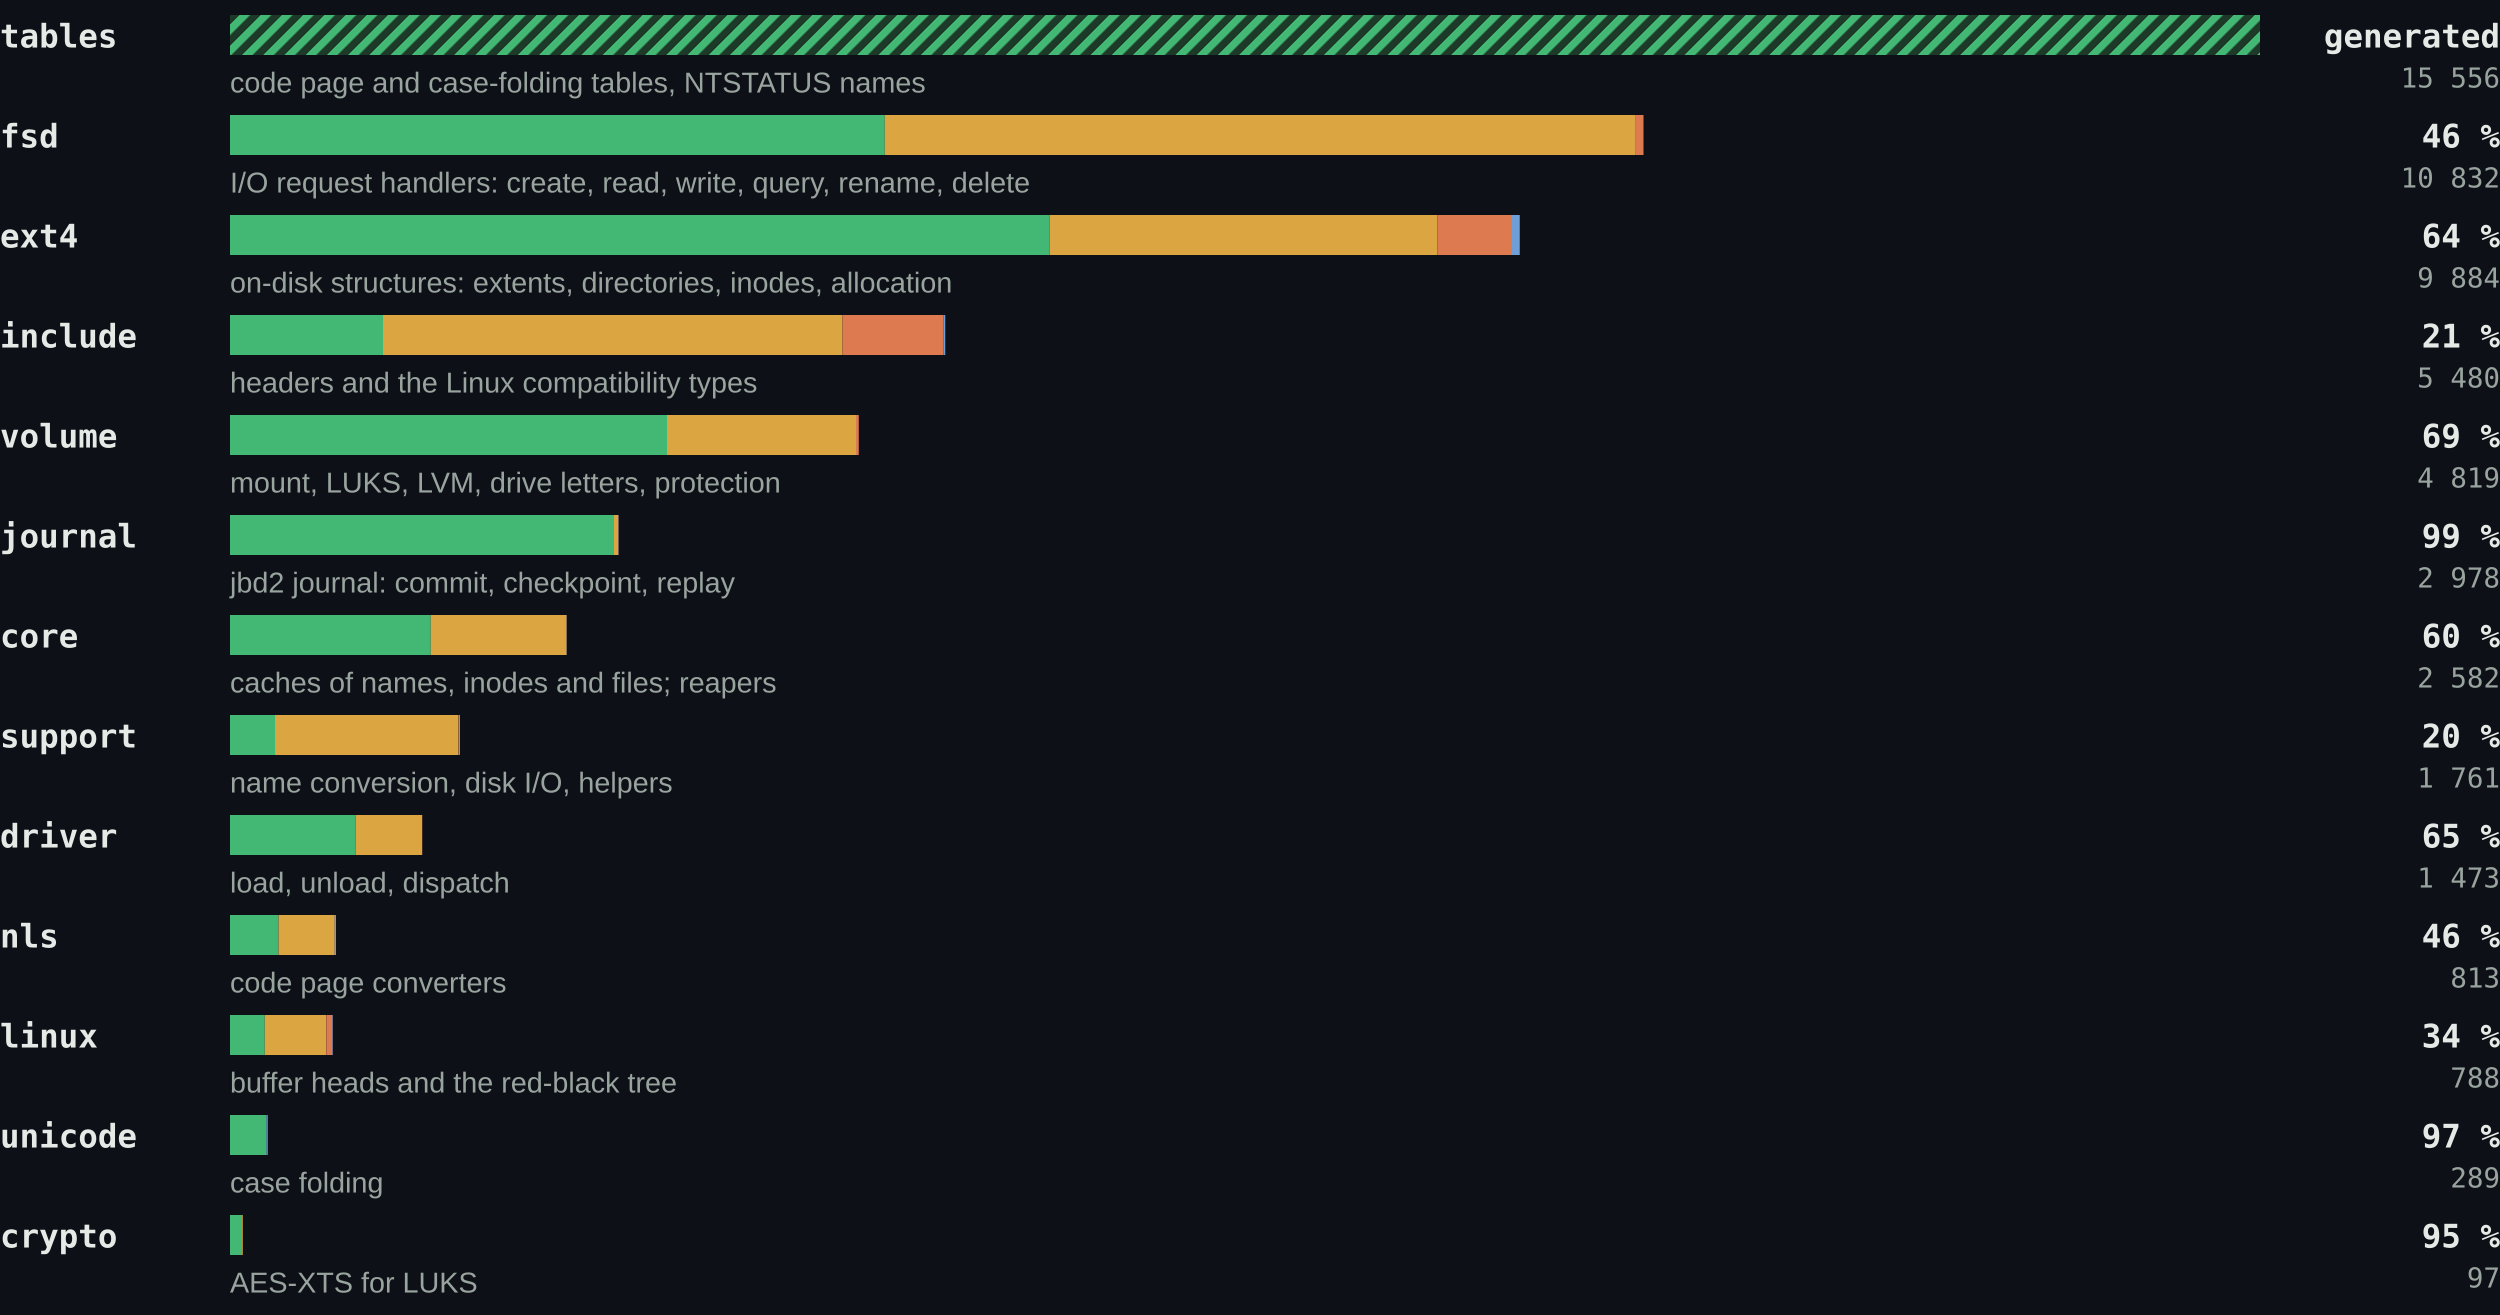
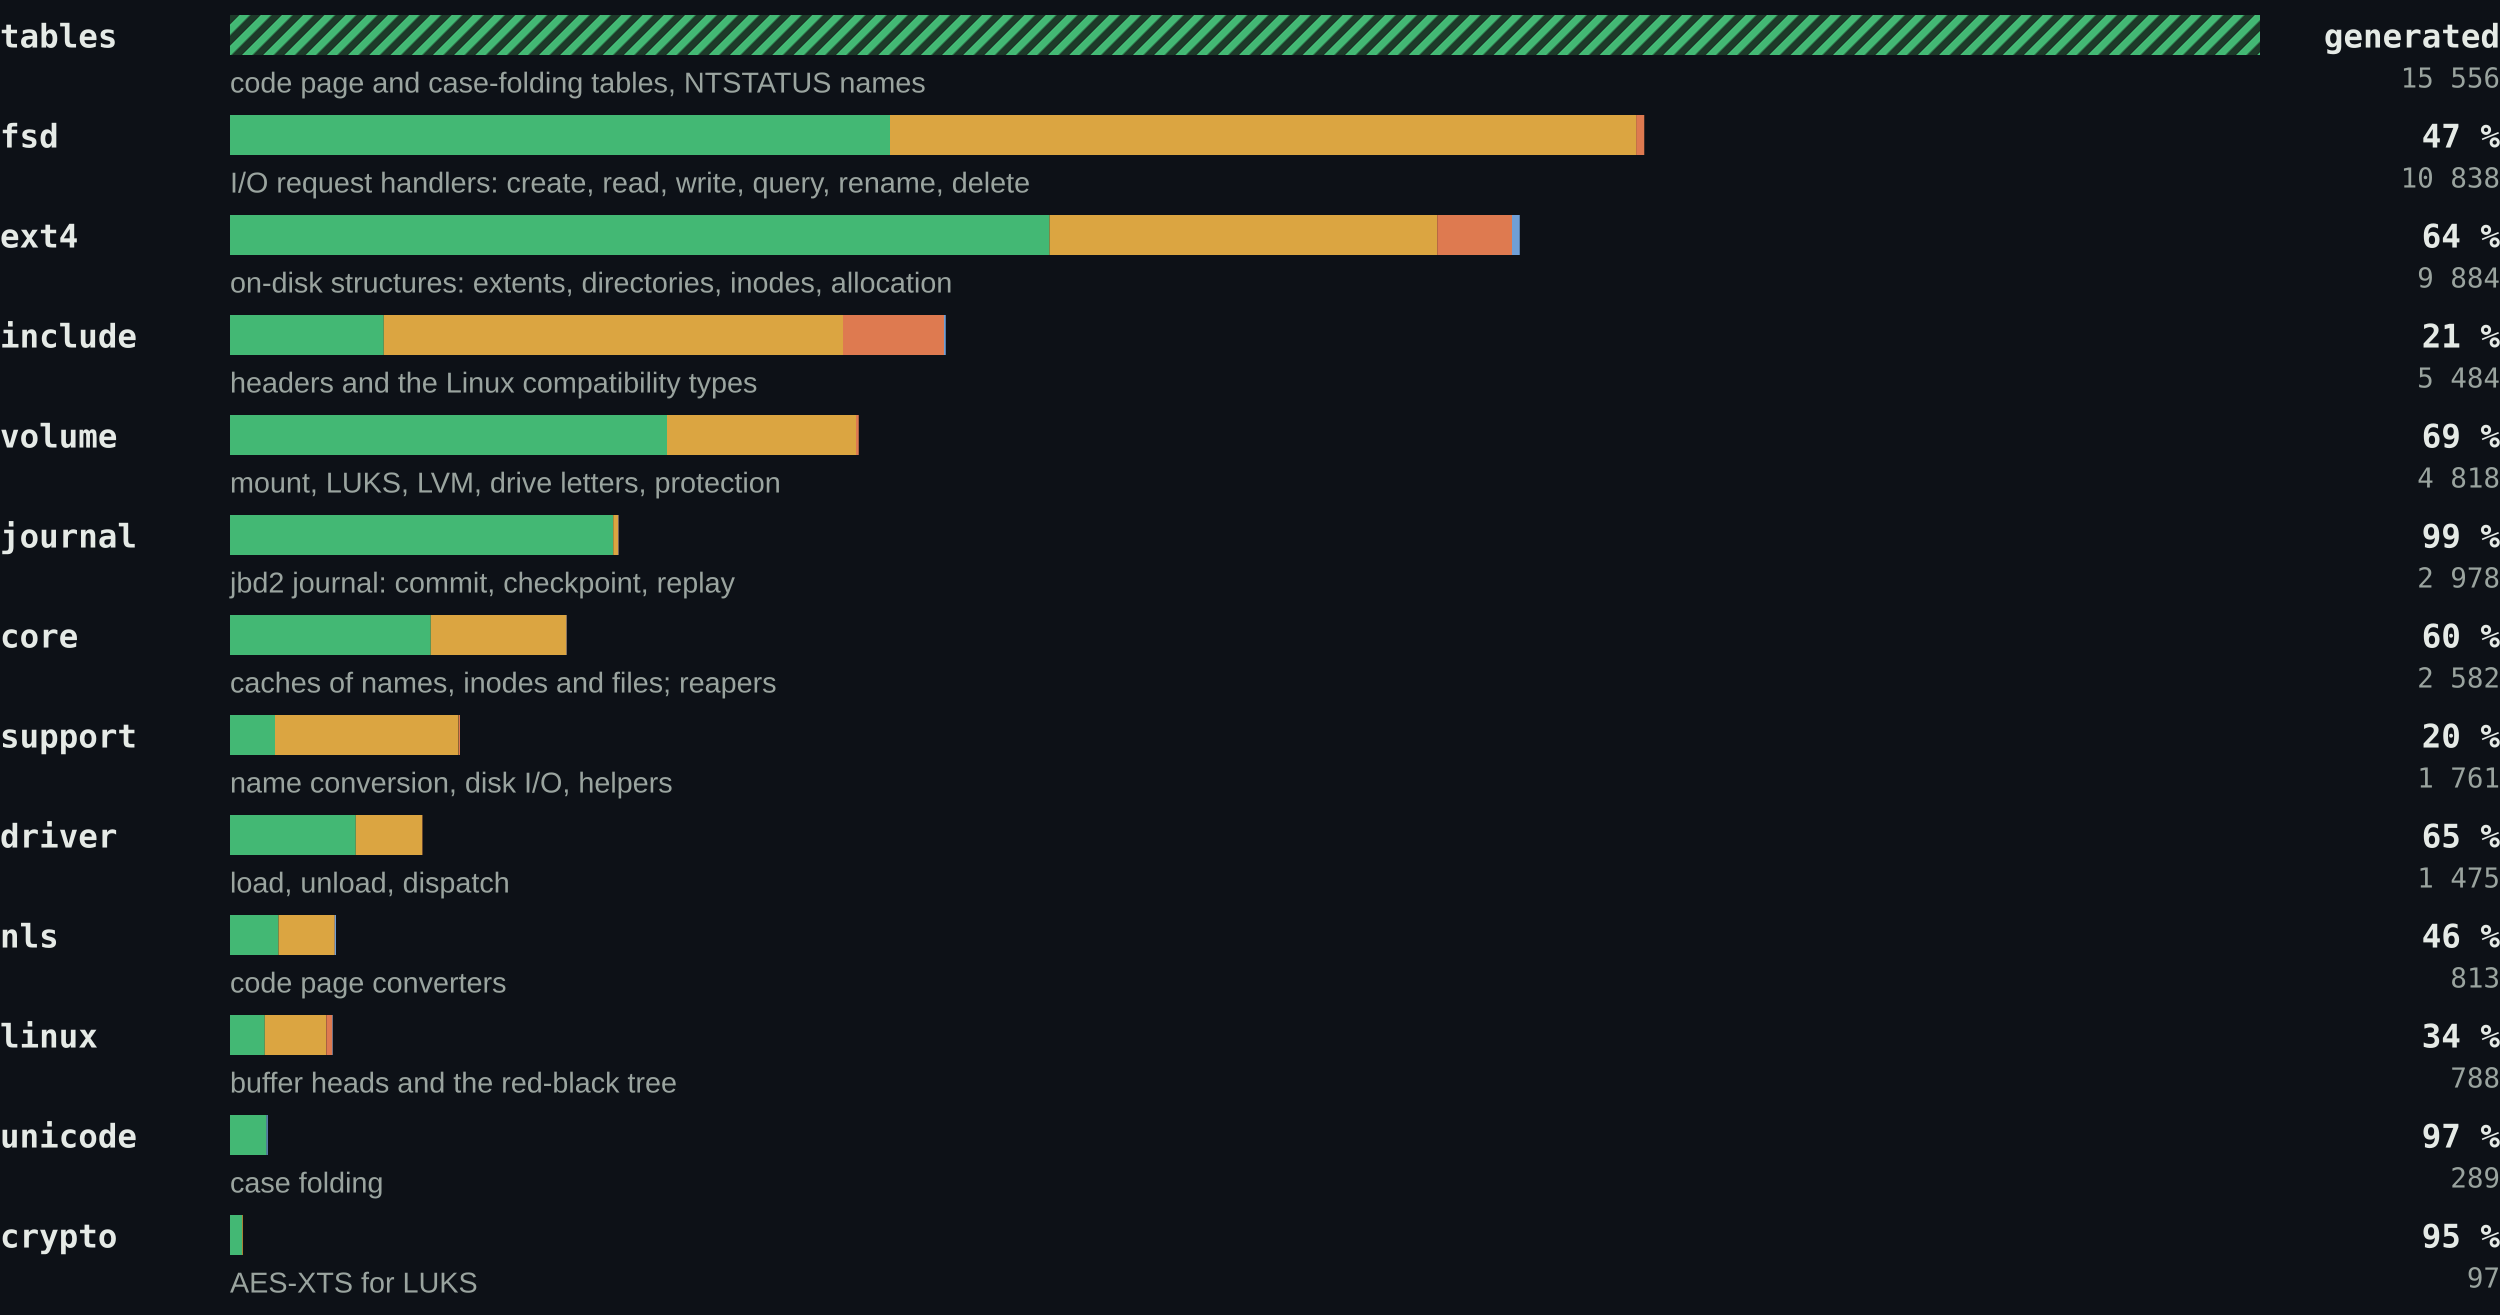
<svg xmlns="http://www.w3.org/2000/svg" id="ext4-lineage-subsystems-dark" viewBox="0 0 1000 526" width="1000" height="526" style="max-width:100%;height:auto" role="img" aria-label="The driver by subsystem: code lines and new share">
  <style>#ext4-lineage-subsystems-dark text{font-family:'Segoe UI', 'Helvetica Neue', Arial, sans-serif;fill:#e5eae6}#ext4-lineage-subsystems-dark .l-mono{font-family:Consolas, 'Cascadia Mono', Menlo, 'DejaVu Sans Mono', monospace}#ext4-lineage-subsystems-dark .l-muted{fill:#9aa49f}#ext4-lineage-subsystems-dark .l-own{fill:#43b874}#ext4-lineage-subsystems-dark .l-gen{fill:url(#ext4-lineage-subsystems-dark-hatch)}#ext4-lineage-subsystems-dark .l-x3{fill:#dba541}#ext4-lineage-subsystems-dark .l-x4{fill:#de7a50}#ext4-lineage-subsystems-dark .l-lx{fill:#6f9fd6}#ext4-lineage-subsystems-dark .l-on{fill:#0c100e}</style>
  <defs>
    <pattern id="ext4-lineage-subsystems-dark-hatch" width="6" height="6" patternUnits="userSpaceOnUse" patternTransform="rotate(45)">
      <rect width="6" height="6" fill="#1d3a29" />
      <rect width="3" height="6" fill="#43b874" />
    </pattern>
  </defs>
  <rect width="1000" height="526" fill="#0d1117" />
  <text x="0.0" y="19.0" font-size="13" class="l-mono" font-weight="600">tables</text>
  <rect x="92.0" y="6" width="812.0" height="16" class="l-gen" />
  <text x="92.0" y="37.0" font-size="11.5" class="l-muted">code page and case-folding tables, NTSTATUS names</text>
  <text x="1000.0" y="19.0" font-size="13" class="l-mono" text-anchor="end" font-weight="600">generated</text>
  <text x="1000.0" y="35.0" font-size="11" class="l-mono l-muted" text-anchor="end">15 556</text>
  <text x="0.0" y="59.0" font-size="13" class="l-mono" font-weight="600">fsd</text>
-   <rect x="92.0" y="46" width="261.9" height="16" class="l-own" />
-   <rect x="353.9" y="46" width="300.4" height="16" class="l-x3" />
-   <rect x="654.2" y="46" width="3.2" height="16" class="l-x4" />
+   <rect x="92.0" y="46" width="264.0" height="16" class="l-own" />
+   <rect x="356.0" y="46" width="298.6" height="16" class="l-x3" />
+   <rect x="654.5" y="46" width="3.2" height="16" class="l-x4" />
  <text x="92.0" y="77.0" font-size="11.5" class="l-muted">I/O request handlers: create, read, write, query, rename, delete</text>
-   <text x="1000.0" y="59.0" font-size="13" class="l-mono" text-anchor="end" font-weight="600">46 %</text>
-   <text x="1000.0" y="75.0" font-size="11" class="l-mono l-muted" text-anchor="end">10 832</text>
+   <text x="1000.0" y="59.0" font-size="13" class="l-mono" text-anchor="end" font-weight="600">47 %</text>
+   <text x="1000.0" y="75.0" font-size="11" class="l-mono l-muted" text-anchor="end">10 838</text>
  <text x="0.0" y="99.0" font-size="13" class="l-mono" font-weight="600">ext4</text>
  <rect x="92.0" y="86" width="327.8" height="16" class="l-own" />
  <rect x="419.8" y="86" width="155.1" height="16" class="l-x3" />
  <rect x="574.9" y="86" width="29.9" height="16" class="l-x4" />
  <rect x="604.8" y="86" width="3.1" height="16" class="l-lx" />
  <text x="92.0" y="117.0" font-size="11.5" class="l-muted">on-disk structures: extents, directories, inodes, allocation</text>
  <text x="1000.0" y="99.0" font-size="13" class="l-mono" text-anchor="end" font-weight="600">64 %</text>
  <text x="1000.0" y="115.0" font-size="11" class="l-mono l-muted" text-anchor="end">9 884</text>
  <text x="0.0" y="139.0" font-size="13" class="l-mono" font-weight="600">include</text>
-   <rect x="92.0" y="126" width="61.2" height="16" class="l-own" />
-   <rect x="153.2" y="126" width="183.8" height="16" class="l-x3" />
-   <rect x="337.0" y="126" width="40.4" height="16" class="l-x4" />
-   <rect x="377.4" y="126" width="0.7" height="16" class="l-lx" />
+   <rect x="92.0" y="126" width="61.5" height="16" class="l-own" />
+   <rect x="153.5" y="126" width="183.7" height="16" class="l-x3" />
+   <rect x="337.2" y="126" width="40.4" height="16" class="l-x4" />
+   <rect x="377.6" y="126" width="0.7" height="16" class="l-lx" />
  <text x="92.0" y="157.0" font-size="11.5" class="l-muted">headers and the Linux compatibility types</text>
  <text x="1000.0" y="139.0" font-size="13" class="l-mono" text-anchor="end" font-weight="600">21 %</text>
-   <text x="1000.0" y="155.0" font-size="11" class="l-mono l-muted" text-anchor="end">5 480</text>
+   <text x="1000.0" y="155.0" font-size="11" class="l-mono l-muted" text-anchor="end">5 484</text>
  <text x="0.0" y="179.0" font-size="13" class="l-mono" font-weight="600">volume</text>
  <rect x="92.0" y="166" width="174.8" height="16" class="l-own" />
-   <rect x="266.8" y="166" width="75.7" height="16" class="l-x3" />
+   <rect x="266.8" y="166" width="75.6" height="16" class="l-x3" />
  <rect x="342.4" y="166" width="1.1" height="16" class="l-x4" />
  <text x="92.0" y="197.0" font-size="11.5" class="l-muted">mount, LUKS, LVM, drive letters, protection</text>
  <text x="1000.0" y="179.0" font-size="13" class="l-mono" text-anchor="end" font-weight="600">69 %</text>
-   <text x="1000.0" y="195.0" font-size="11" class="l-mono l-muted" text-anchor="end">4 819</text>
+   <text x="1000.0" y="195.0" font-size="11" class="l-mono l-muted" text-anchor="end">4 818</text>
  <text x="0.0" y="219.0" font-size="13" class="l-mono" font-weight="600">journal</text>
  <rect x="92.0" y="206" width="153.3" height="16" class="l-own" />
  <rect x="245.3" y="206" width="1.9" height="16" class="l-x3" />
  <rect x="247.2" y="206" width="0.2" height="16" class="l-x4" />
  <rect x="247.3" y="206" width="0.1" height="16" class="l-lx" />
  <text x="92.0" y="237.0" font-size="11.5" class="l-muted">jbd2 journal: commit, checkpoint, replay</text>
  <text x="1000.0" y="219.0" font-size="13" class="l-mono" text-anchor="end" font-weight="600">99 %</text>
  <text x="1000.0" y="235.0" font-size="11" class="l-mono l-muted" text-anchor="end">2 978</text>
  <text x="0.0" y="259.0" font-size="13" class="l-mono" font-weight="600">core</text>
  <rect x="92.0" y="246" width="80.3" height="16" class="l-own" />
  <rect x="172.3" y="246" width="54.3" height="16" class="l-x3" />
  <rect x="226.6" y="246" width="0.1" height="16" class="l-x4" />
  <rect x="226.7" y="246" width="0.1" height="16" class="l-lx" />
  <text x="92.0" y="277.0" font-size="11.5" class="l-muted">caches of names, inodes and files; reapers</text>
  <text x="1000.0" y="259.0" font-size="13" class="l-mono" text-anchor="end" font-weight="600">60 %</text>
  <text x="1000.0" y="275.0" font-size="11" class="l-mono l-muted" text-anchor="end">2 582</text>
  <text x="0.0" y="299.0" font-size="13" class="l-mono" font-weight="600">support</text>
  <rect x="92.0" y="286" width="18.0" height="16" class="l-own" />
  <rect x="110.0" y="286" width="73.4" height="16" class="l-x3" />
  <rect x="183.5" y="286" width="0.5" height="16" class="l-x4" />
  <text x="92.0" y="317.0" font-size="11.5" class="l-muted">name conversion, disk I/O, helpers</text>
  <text x="1000.0" y="299.0" font-size="13" class="l-mono" text-anchor="end" font-weight="600">20 %</text>
  <text x="1000.0" y="315.0" font-size="11" class="l-mono l-muted" text-anchor="end">1 761</text>
  <text x="0.0" y="339.0" font-size="13" class="l-mono" font-weight="600">driver</text>
-   <rect x="92.0" y="326" width="50.2" height="16" class="l-own" />
-   <rect x="142.2" y="326" width="26.6" height="16" class="l-x3" />
-   <rect x="168.8" y="326" width="0.1" height="16" class="l-x4" />
+   <rect x="92.0" y="326" width="50.3" height="16" class="l-own" />
+   <rect x="142.3" y="326" width="26.6" height="16" class="l-x3" />
+   <rect x="168.9" y="326" width="0.1" height="16" class="l-x4" />
  <text x="92.0" y="357.0" font-size="11.5" class="l-muted">load, unload, dispatch</text>
  <text x="1000.0" y="339.0" font-size="13" class="l-mono" text-anchor="end" font-weight="600">65 %</text>
-   <text x="1000.0" y="355.0" font-size="11" class="l-mono l-muted" text-anchor="end">1 473</text>
+   <text x="1000.0" y="355.0" font-size="11" class="l-mono l-muted" text-anchor="end">1 475</text>
  <text x="0.0" y="379.0" font-size="13" class="l-mono" font-weight="600">nls</text>
  <rect x="92.0" y="366" width="19.4" height="16" class="l-own" />
  <rect x="111.4" y="366" width="22.5" height="16" class="l-x3" />
  <rect x="133.9" y="366" width="0.1" height="16" class="l-x4" />
  <rect x="133.9" y="366" width="0.5" height="16" class="l-lx" />
  <text x="92.0" y="397.0" font-size="11.5" class="l-muted">code page converters</text>
  <text x="1000.0" y="379.0" font-size="13" class="l-mono" text-anchor="end" font-weight="600">46 %</text>
  <text x="1000.0" y="395.0" font-size="11" class="l-mono l-muted" text-anchor="end">813</text>
  <text x="0.0" y="419.0" font-size="13" class="l-mono" font-weight="600">linux</text>
  <rect x="92.0" y="406" width="13.9" height="16" class="l-own" />
  <rect x="105.9" y="406" width="24.5" height="16" class="l-x3" />
  <rect x="130.5" y="406" width="2.5" height="16" class="l-x4" />
  <rect x="133.0" y="406" width="0.2" height="16" class="l-lx" />
  <text x="92.0" y="437.0" font-size="11.5" class="l-muted">buffer heads and the red-black tree</text>
  <text x="1000.0" y="419.0" font-size="13" class="l-mono" text-anchor="end" font-weight="600">34 %</text>
  <text x="1000.0" y="435.0" font-size="11" class="l-mono l-muted" text-anchor="end">788</text>
  <text x="0.0" y="459.0" font-size="13" class="l-mono" font-weight="600">unicode</text>
  <rect x="92.0" y="446" width="14.6" height="16" class="l-own" />
  <rect x="106.6" y="446" width="0.5" height="16" class="l-lx" />
  <text x="92.0" y="477.0" font-size="11.5" class="l-muted">case folding</text>
  <text x="1000.0" y="459.0" font-size="13" class="l-mono" text-anchor="end" font-weight="600">97 %</text>
  <text x="1000.0" y="475.0" font-size="11" class="l-mono l-muted" text-anchor="end">289</text>
  <text x="0.0" y="499.0" font-size="13" class="l-mono" font-weight="600">crypto</text>
  <rect x="92.0" y="486" width="4.8" height="16" class="l-own" />
  <rect x="96.8" y="486" width="0.3" height="16" class="l-x3" />
  <text x="92.0" y="517.0" font-size="11.5" class="l-muted">AES-XTS for LUKS</text>
  <text x="1000.0" y="499.0" font-size="13" class="l-mono" text-anchor="end" font-weight="600">95 %</text>
  <text x="1000.0" y="515.0" font-size="11" class="l-mono l-muted" text-anchor="end">97</text>
</svg>
